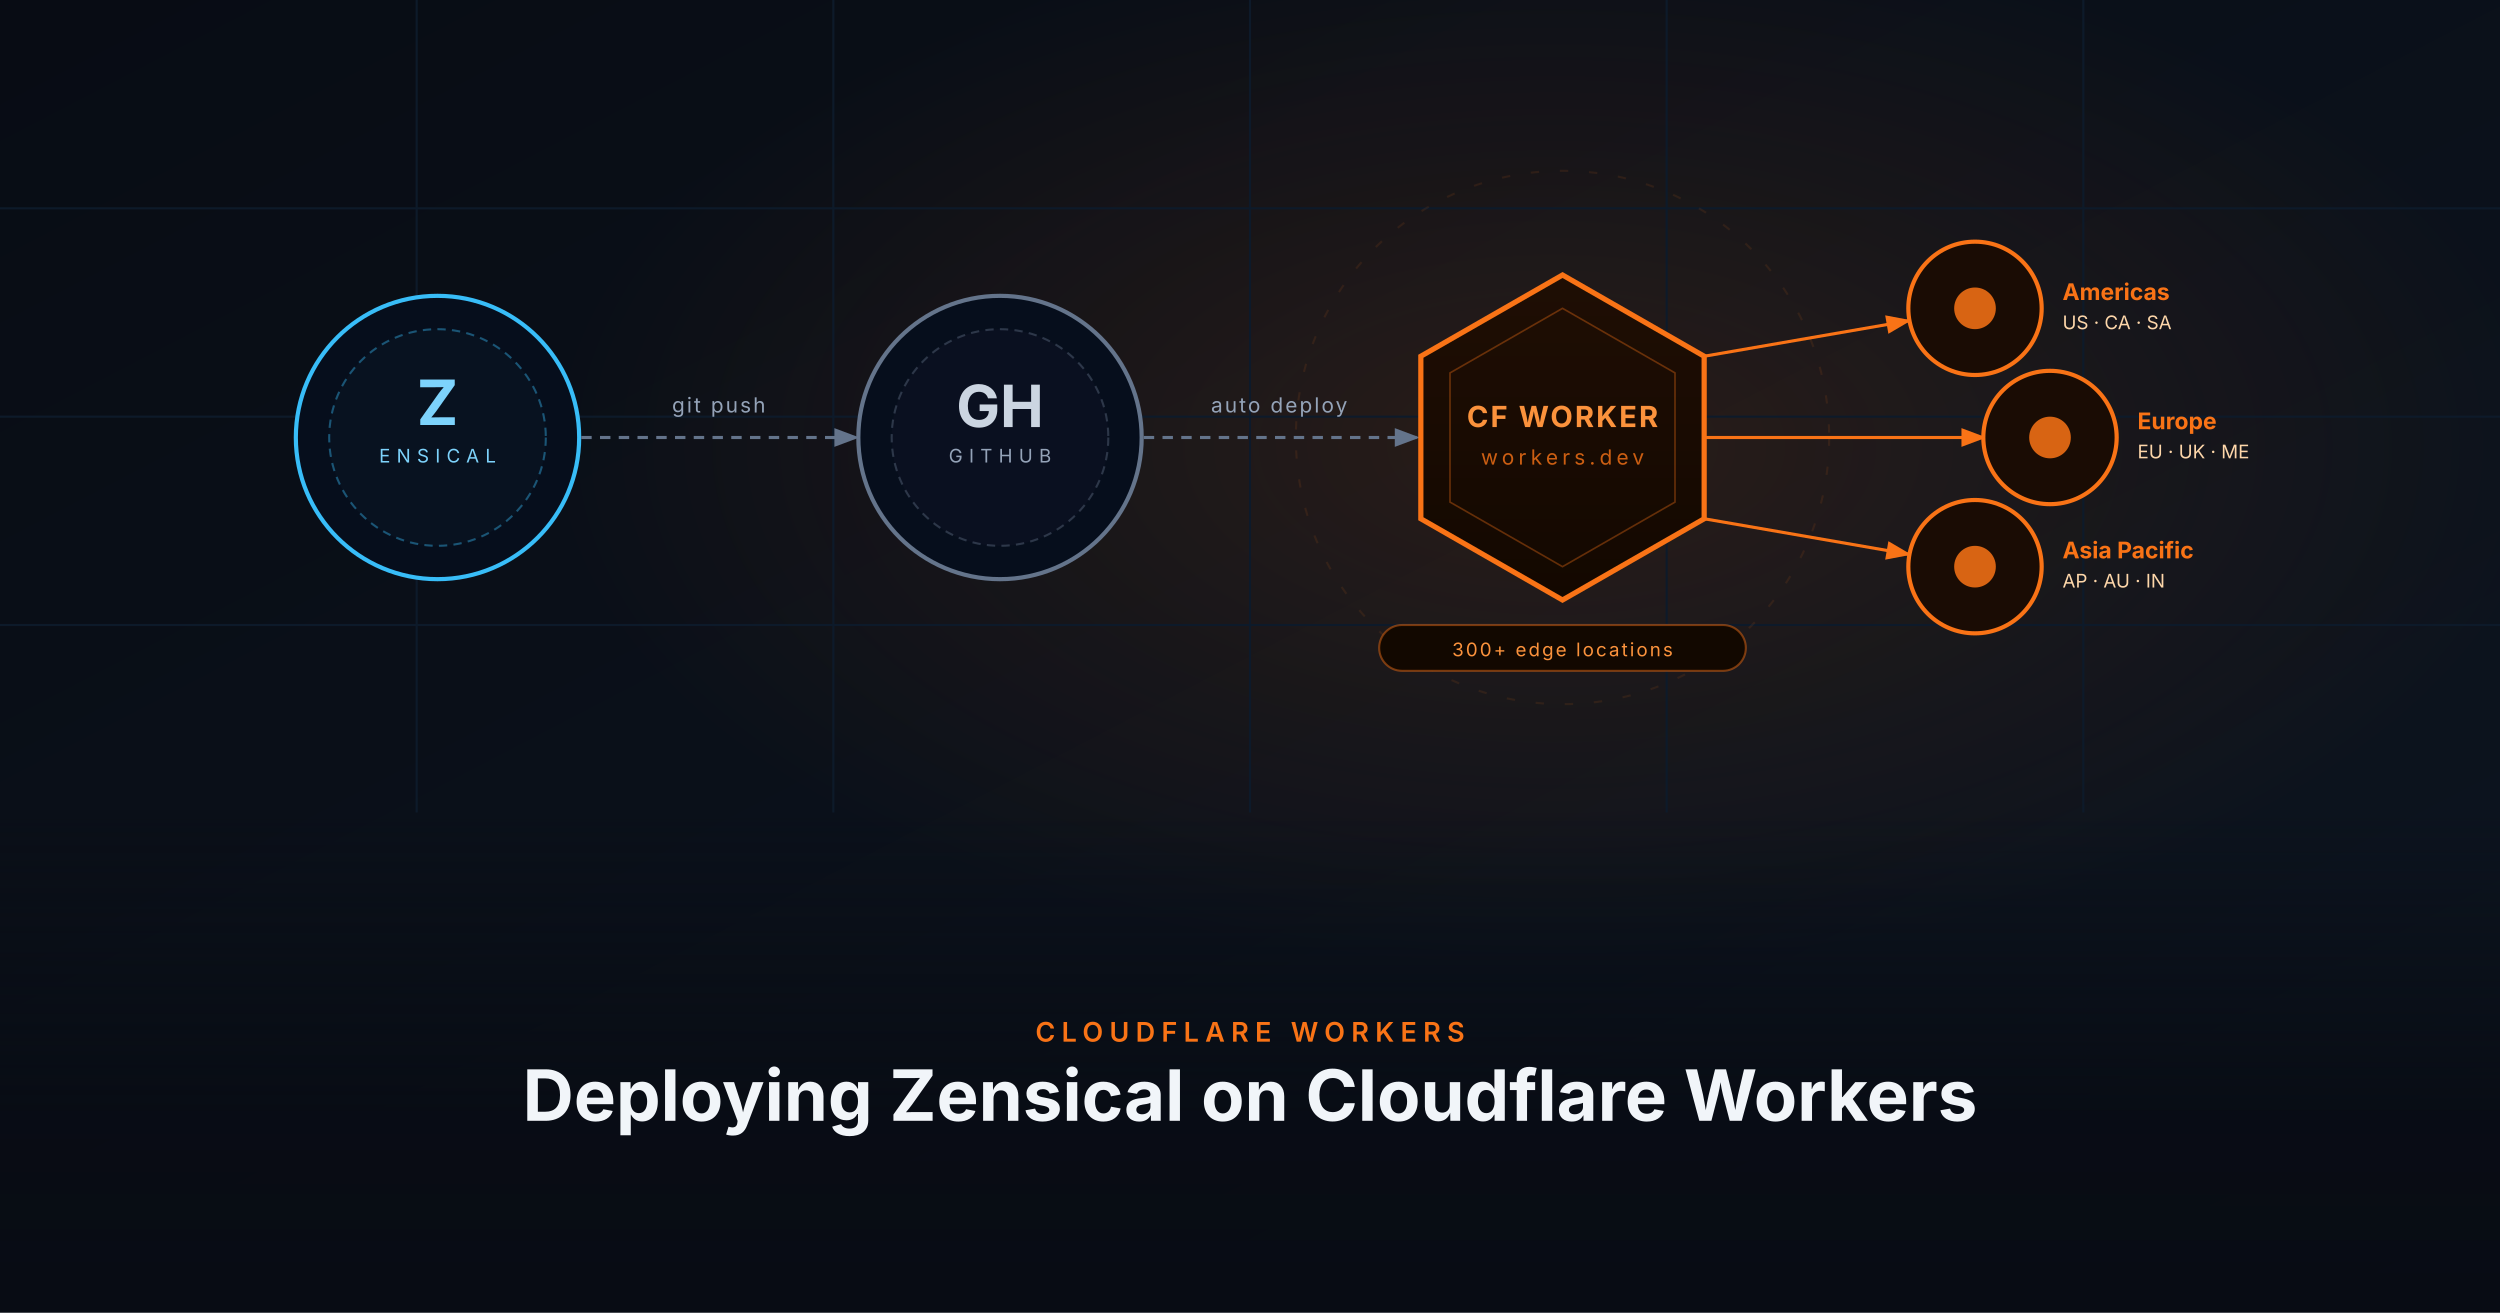
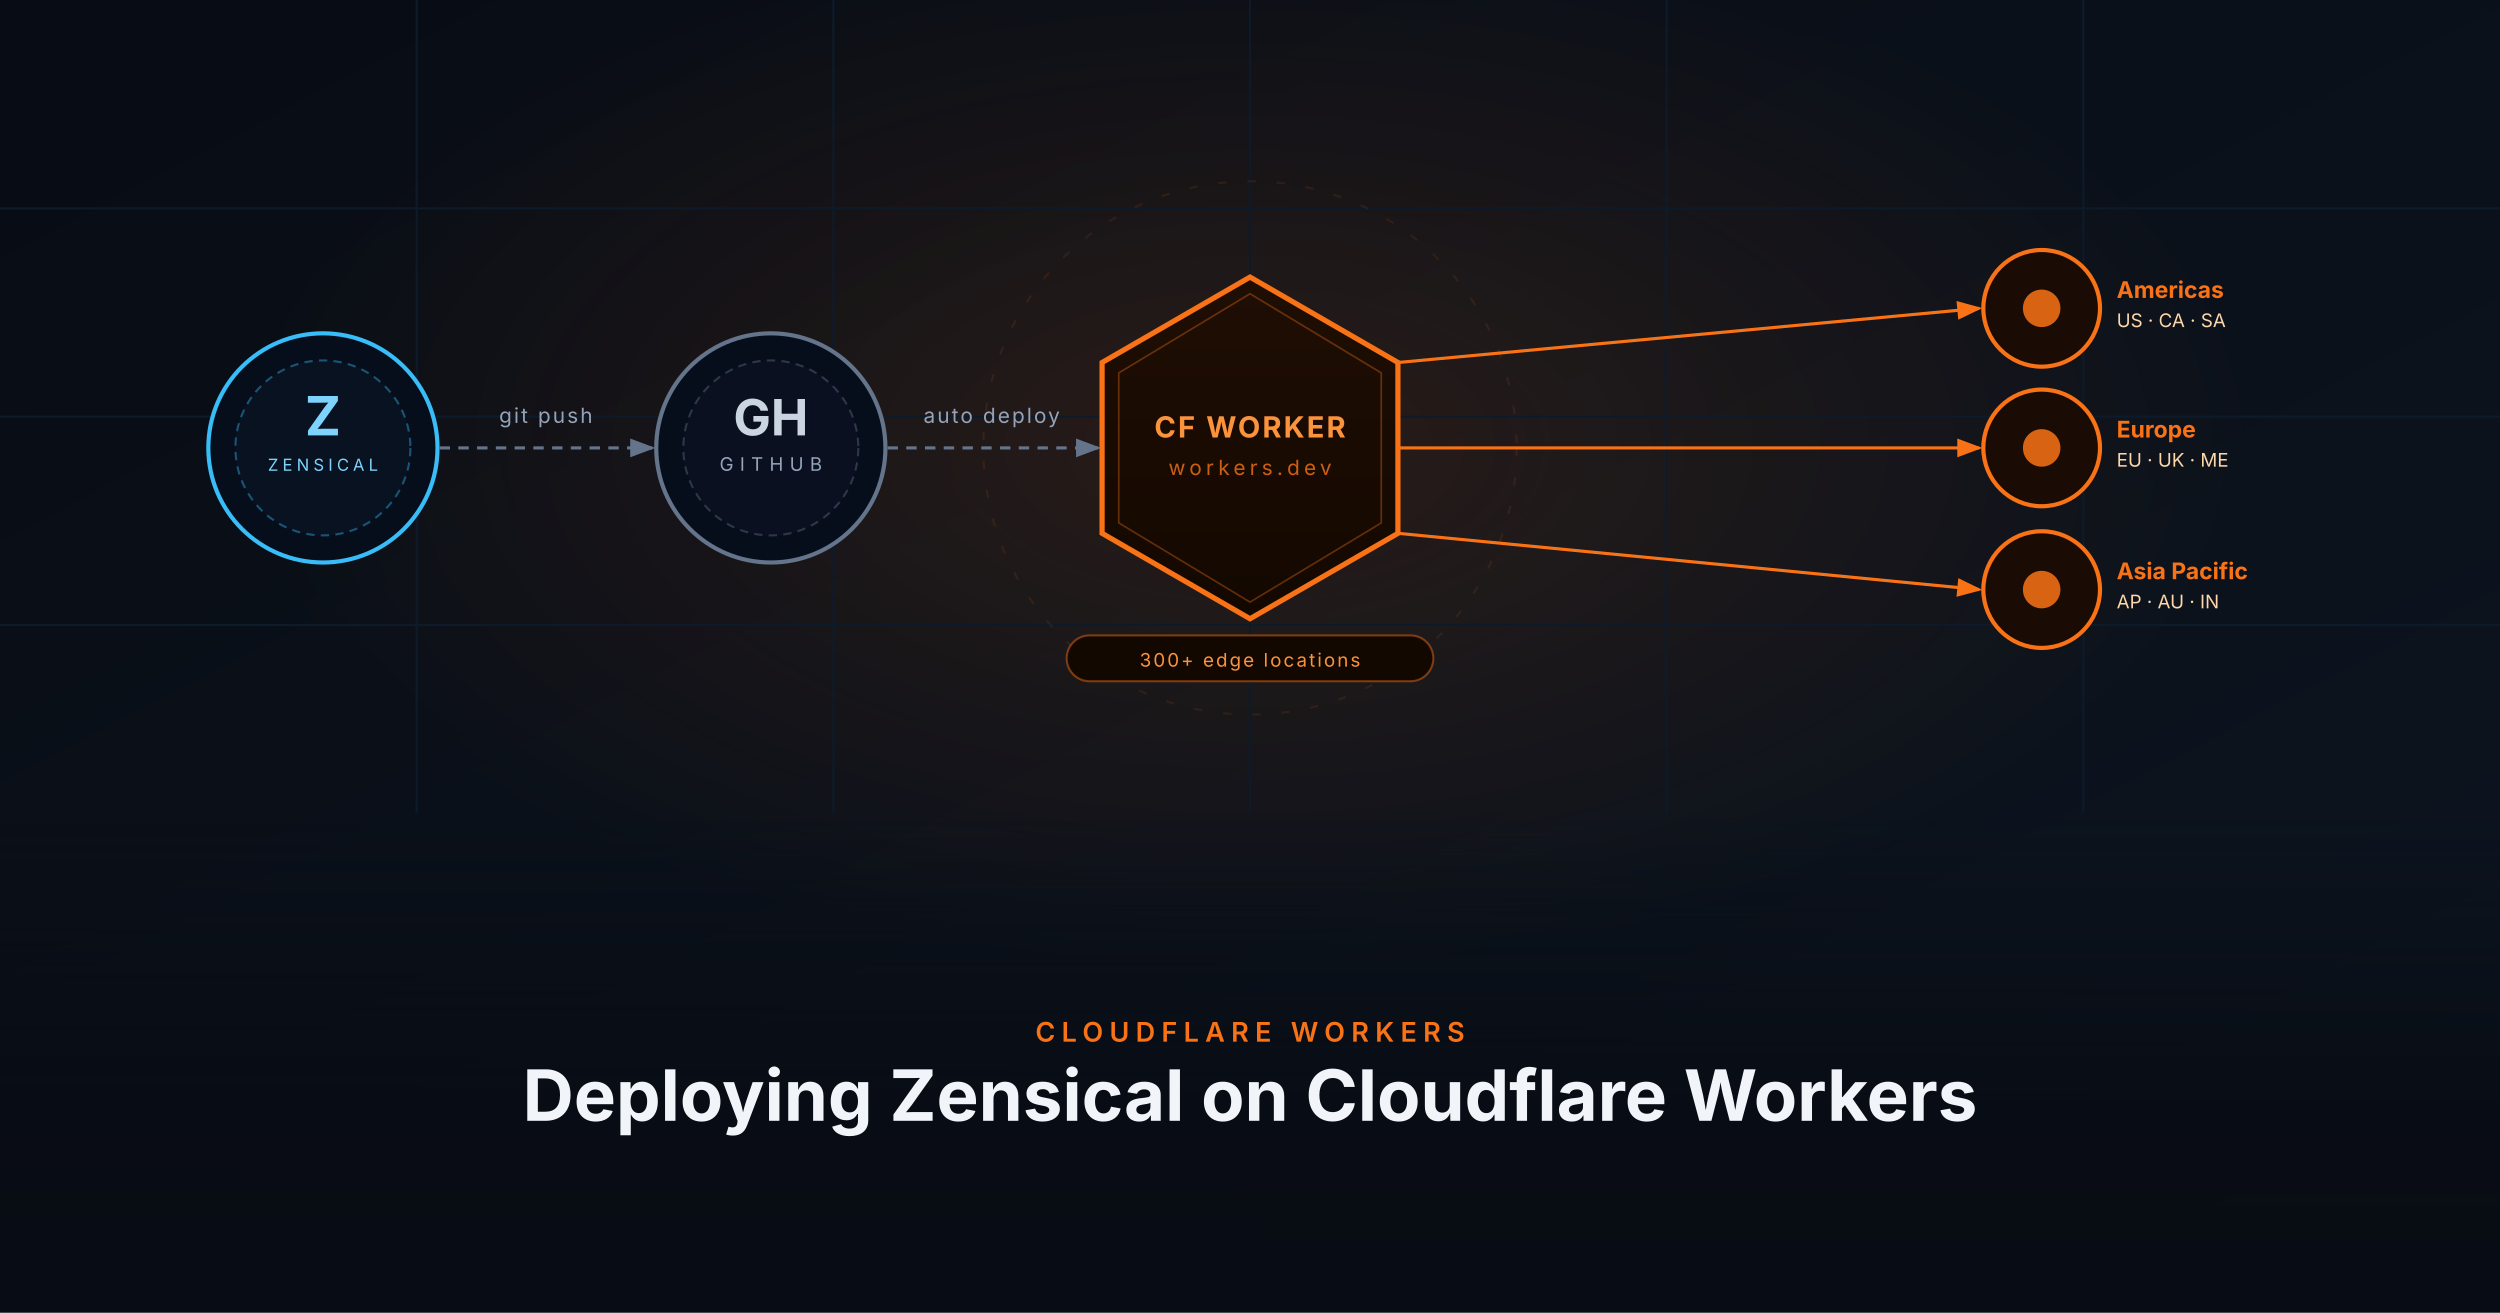
<svg xmlns="http://www.w3.org/2000/svg" viewBox="0 0 1200 630" width="1200" height="630" font-family="system-ui,-apple-system,BlinkMacSystemFont,'Segoe UI',sans-serif">
  <defs>
    <linearGradient id="bg" x1="0" y1="0" x2="1" y2="1">
      <stop offset="0%" stop-color="#080c14" />
      <stop offset="100%" stop-color="#0d1520" />
    </linearGradient>
    <linearGradient id="textbg" x1="0" y1="0" x2="0" y2="1">
      <stop offset="0%" stop-color="#080c14" stop-opacity="0" />
      <stop offset="60%" stop-color="#080c14" stop-opacity="0.93" />
      <stop offset="100%" stop-color="#080c14" stop-opacity="1" />
    </linearGradient>
    <linearGradient id="hex-fill" x1="0" y1="0" x2="0" y2="1">
      <stop offset="0%" stop-color="#1f0e04" />
      <stop offset="100%" stop-color="#130800" />
    </linearGradient>
-     <radialGradient id="worker-glow" cx="62%" cy="34%" r="40%">
+     <radialGradient id="worker-glow" cx="50%" cy="34%" r="40%">
      <stop offset="0%" stop-color="#f97316" stop-opacity="0.13" />
      <stop offset="100%" stop-color="#f97316" stop-opacity="0" />
    </radialGradient>
    <marker id="arr-orange" markerWidth="8" markerHeight="6" refX="7" refY="3" orient="auto">
      <polygon points="0,0 8,3 0,6" fill="#f97316" />
    </marker>
    <marker id="arr-slate" markerWidth="8" markerHeight="6" refX="7" refY="3" orient="auto">
      <polygon points="0,0 8,3 0,6" fill="#64748b" />
    </marker>
  </defs>
  <rect width="1200" height="630" fill="url(#bg)" />
  <rect width="1200" height="630" fill="url(#worker-glow)" />
  <g stroke="#0d1a2a" stroke-width="1">
    <line x1="0" y1="100" x2="1200" y2="100" />
    <line x1="0" y1="200" x2="1200" y2="200" />
    <line x1="0" y1="300" x2="1200" y2="300" />
    <line x1="200" y1="0" x2="200" y2="390" />
    <line x1="400" y1="0" x2="400" y2="390" />
    <line x1="600" y1="0" x2="600" y2="390" />
    <line x1="800" y1="0" x2="800" y2="390" />
    <line x1="1000" y1="0" x2="1000" y2="390" />
  </g>
-   <circle cx="210" cy="210" r="68" fill="#060e1c" stroke="#38bdf8" stroke-width="2" />
-   <circle cx="210" cy="210" r="52" fill="#081220" stroke="#38bdf8" stroke-width="1" stroke-opacity="0.4" stroke-dasharray="4,3" />
-   <text x="210" y="204" text-anchor="middle" font-size="30" fill="#7dd3fc" font-weight="700">Z</text>
-   <text x="210" y="222" text-anchor="middle" font-size="9" fill="#7dd3fc" letter-spacing="3">ENSICAL</text>
-   <line x1="279" y1="210" x2="411" y2="210" stroke="#64748b" stroke-width="1.5" stroke-dasharray="5,4" marker-end="url(#arr-slate)" />
-   <text x="345" y="198" text-anchor="middle" font-size="10" fill="#94a3b8" letter-spacing="1">git push</text>
-   <circle cx="480" cy="210" r="68" fill="#060e1c" stroke="#64748b" stroke-width="2" />
-   <circle cx="480" cy="210" r="52" fill="#0a1020" stroke="#64748b" stroke-width="1" stroke-opacity="0.4" stroke-dasharray="4,3" />
-   <text x="480" y="205" text-anchor="middle" font-size="28" fill="#cbd5e1" font-weight="700">GH</text>
-   <text x="480" y="222" text-anchor="middle" font-size="9" fill="#94a3b8" letter-spacing="3">GITHUB</text>
-   <line x1="549" y1="210" x2="680" y2="210" stroke="#64748b" stroke-width="1.5" stroke-dasharray="5,4" marker-end="url(#arr-slate)" />
-   <text x="614" y="198" text-anchor="middle" font-size="10" fill="#94a3b8" letter-spacing="1">auto deploy</text>
-   <circle cx="750" cy="210" r="128" fill="none" stroke="#f97316" stroke-width="1" stroke-opacity="0.10" stroke-dasharray="4,10" />
-   <polygon points="750,132 818,171 818,249 750,288 682,249 682,171" fill="url(#hex-fill)" stroke="#f97316" stroke-width="2.5" />
-   <polygon points="750,148 804,179 804,241 750,272 696,241 696,179" fill="none" stroke="#f97316" stroke-width="0.8" stroke-opacity="0.35" />
-   <text x="750" y="205" text-anchor="middle" font-size="14" fill="#fb923c" font-weight="700" letter-spacing="1">CF WORKER</text>
-   <text x="750" y="223" text-anchor="middle" font-size="10" fill="#f97316" letter-spacing="2" opacity="0.8">workers.dev</text>
-   <rect x="662" y="300" width="176" height="22" fill="#120800" stroke="#f97316" stroke-width="1" rx="11" stroke-opacity="0.45" />
-   <text x="750" y="315" text-anchor="middle" font-size="9" fill="#fb923c" letter-spacing="1">300+ edge locations</text>
-   <line x1="818" y1="171" x2="916" y2="154" stroke="#f97316" stroke-width="1.5" marker-end="url(#arr-orange)" />
-   <line x1="818" y1="210" x2="952" y2="210" stroke="#f97316" stroke-width="1.5" marker-end="url(#arr-orange)" />
-   <line x1="818" y1="249" x2="916" y2="266" stroke="#f97316" stroke-width="1.5" marker-end="url(#arr-orange)" />
-   <circle cx="948" cy="148" r="32" fill="#1a0c04" stroke="#f97316" stroke-width="2" />
-   <circle cx="948" cy="148" r="10" fill="#f97316" fill-opacity="0.85" />
-   <text x="990" y="144" font-size="11" fill="#f97316" font-weight="700">Americas</text>
-   <text x="990" y="158" font-size="9" fill="#fed7aa">US · CA · SA</text>
-   <circle cx="984" cy="210" r="32" fill="#1a0c04" stroke="#f97316" stroke-width="2" />
-   <circle cx="984" cy="210" r="10" fill="#f97316" fill-opacity="0.85" />
-   <text x="1026" y="206" font-size="11" fill="#f97316" font-weight="700">Europe</text>
-   <text x="1026" y="220" font-size="9" fill="#fed7aa">EU · UK · ME</text>
-   <circle cx="948" cy="272" r="32" fill="#1a0c04" stroke="#f97316" stroke-width="2" />
-   <circle cx="948" cy="272" r="10" fill="#f97316" fill-opacity="0.85" />
-   <text x="990" y="268" font-size="11" fill="#f97316" font-weight="700">Asia Pacific</text>
-   <text x="990" y="282" font-size="9" fill="#fed7aa">AP · AU · IN</text>
+   <circle cx="155" cy="215" r="55" fill="#060e1c" stroke="#38bdf8" stroke-width="2" />
+   <circle cx="155" cy="215" r="42" fill="#081220" stroke="#38bdf8" stroke-width="1" stroke-opacity="0.4" stroke-dasharray="4,3" />
+   <text x="155" y="209" text-anchor="middle" font-size="26" fill="#7dd3fc" font-weight="700">Z</text>
+   <text x="155" y="226" text-anchor="middle" font-size="8" fill="#7dd3fc" letter-spacing="2">ZENSICAL</text>
+   <line x1="211" y1="215" x2="313" y2="215" stroke="#64748b" stroke-width="1.5" stroke-dasharray="5,4" marker-end="url(#arr-slate)" />
+   <text x="262" y="203" text-anchor="middle" font-size="10" fill="#94a3b8" letter-spacing="1">git push</text>
+   <circle cx="370" cy="215" r="55" fill="#060e1c" stroke="#64748b" stroke-width="2" />
+   <circle cx="370" cy="215" r="42" fill="#0a1020" stroke="#64748b" stroke-width="1" stroke-opacity="0.4" stroke-dasharray="4,3" />
+   <text x="370" y="209" text-anchor="middle" font-size="24" fill="#cbd5e1" font-weight="700">GH</text>
+   <text x="370" y="226" text-anchor="middle" font-size="9" fill="#94a3b8" letter-spacing="3">GITHUB</text>
+   <line x1="426" y1="215" x2="527" y2="215" stroke="#64748b" stroke-width="1.5" stroke-dasharray="5,4" marker-end="url(#arr-slate)" />
+   <text x="476" y="203" text-anchor="middle" font-size="10" fill="#94a3b8" letter-spacing="1">auto deploy</text>
+   <circle cx="600" cy="215" r="128" fill="none" stroke="#f97316" stroke-width="1" stroke-opacity="0.10" stroke-dasharray="4,10" />
+   <polygon points="600,133 671,174 671,256 600,297 529,256 529,174" fill="url(#hex-fill)" stroke="#f97316" stroke-width="2.5" />
+   <polygon points="600,141 663,179 663,251 600,289 537,251 537,179" fill="none" stroke="#f97316" stroke-width="0.8" stroke-opacity="0.35" />
+   <text x="600" y="210" text-anchor="middle" font-size="14" fill="#fb923c" font-weight="700" letter-spacing="1">CF WORKER</text>
+   <text x="600" y="228" text-anchor="middle" font-size="10" fill="#f97316" letter-spacing="2" opacity="0.8">workers.dev</text>
+   <rect x="512" y="305" width="176" height="22" fill="#120800" stroke="#f97316" stroke-width="1" rx="11" stroke-opacity="0.45" />
+   <text x="600" y="320" text-anchor="middle" font-size="9" fill="#fb923c" letter-spacing="1">300+ edge locations</text>
+   <line x1="671" y1="174" x2="950" y2="148" stroke="#f97316" stroke-width="1.5" marker-end="url(#arr-orange)" />
+   <line x1="671" y1="215" x2="950" y2="215" stroke="#f97316" stroke-width="1.5" marker-end="url(#arr-orange)" />
+   <line x1="671" y1="256" x2="950" y2="283" stroke="#f97316" stroke-width="1.5" marker-end="url(#arr-orange)" />
+   <circle cx="980" cy="148" r="28" fill="#1a0c04" stroke="#f97316" stroke-width="2" />
+   <circle cx="980" cy="148" r="9" fill="#f97316" fill-opacity="0.85" />
+   <text x="1016" y="143" font-size="11" fill="#f97316" font-weight="700">Americas</text>
+   <text x="1016" y="157" font-size="9" fill="#fed7aa">US · CA · SA</text>
+   <circle cx="980" cy="215" r="28" fill="#1a0c04" stroke="#f97316" stroke-width="2" />
+   <circle cx="980" cy="215" r="9" fill="#f97316" fill-opacity="0.85" />
+   <text x="1016" y="210" font-size="11" fill="#f97316" font-weight="700">Europe</text>
+   <text x="1016" y="224" font-size="9" fill="#fed7aa">EU · UK · ME</text>
+   <circle cx="980" cy="283" r="28" fill="#1a0c04" stroke="#f97316" stroke-width="2" />
+   <circle cx="980" cy="283" r="9" fill="#f97316" fill-opacity="0.85" />
+   <text x="1016" y="278" font-size="11" fill="#f97316" font-weight="700">Asia Pacific</text>
+   <text x="1016" y="292" font-size="9" fill="#fed7aa">AP · AU · IN</text>
  <rect x="0" y="390" width="1200" height="240" fill="url(#textbg)" />
  <text x="600" y="500" text-anchor="middle" font-size="13" fill="#f97316" letter-spacing="3" font-weight="600">CLOUDFLARE WORKERS</text>
  <text x="600" y="538" text-anchor="middle" font-size="34" font-weight="700" fill="#f1f5f9">Deploying Zensical on Cloudflare Workers</text>
</svg>
